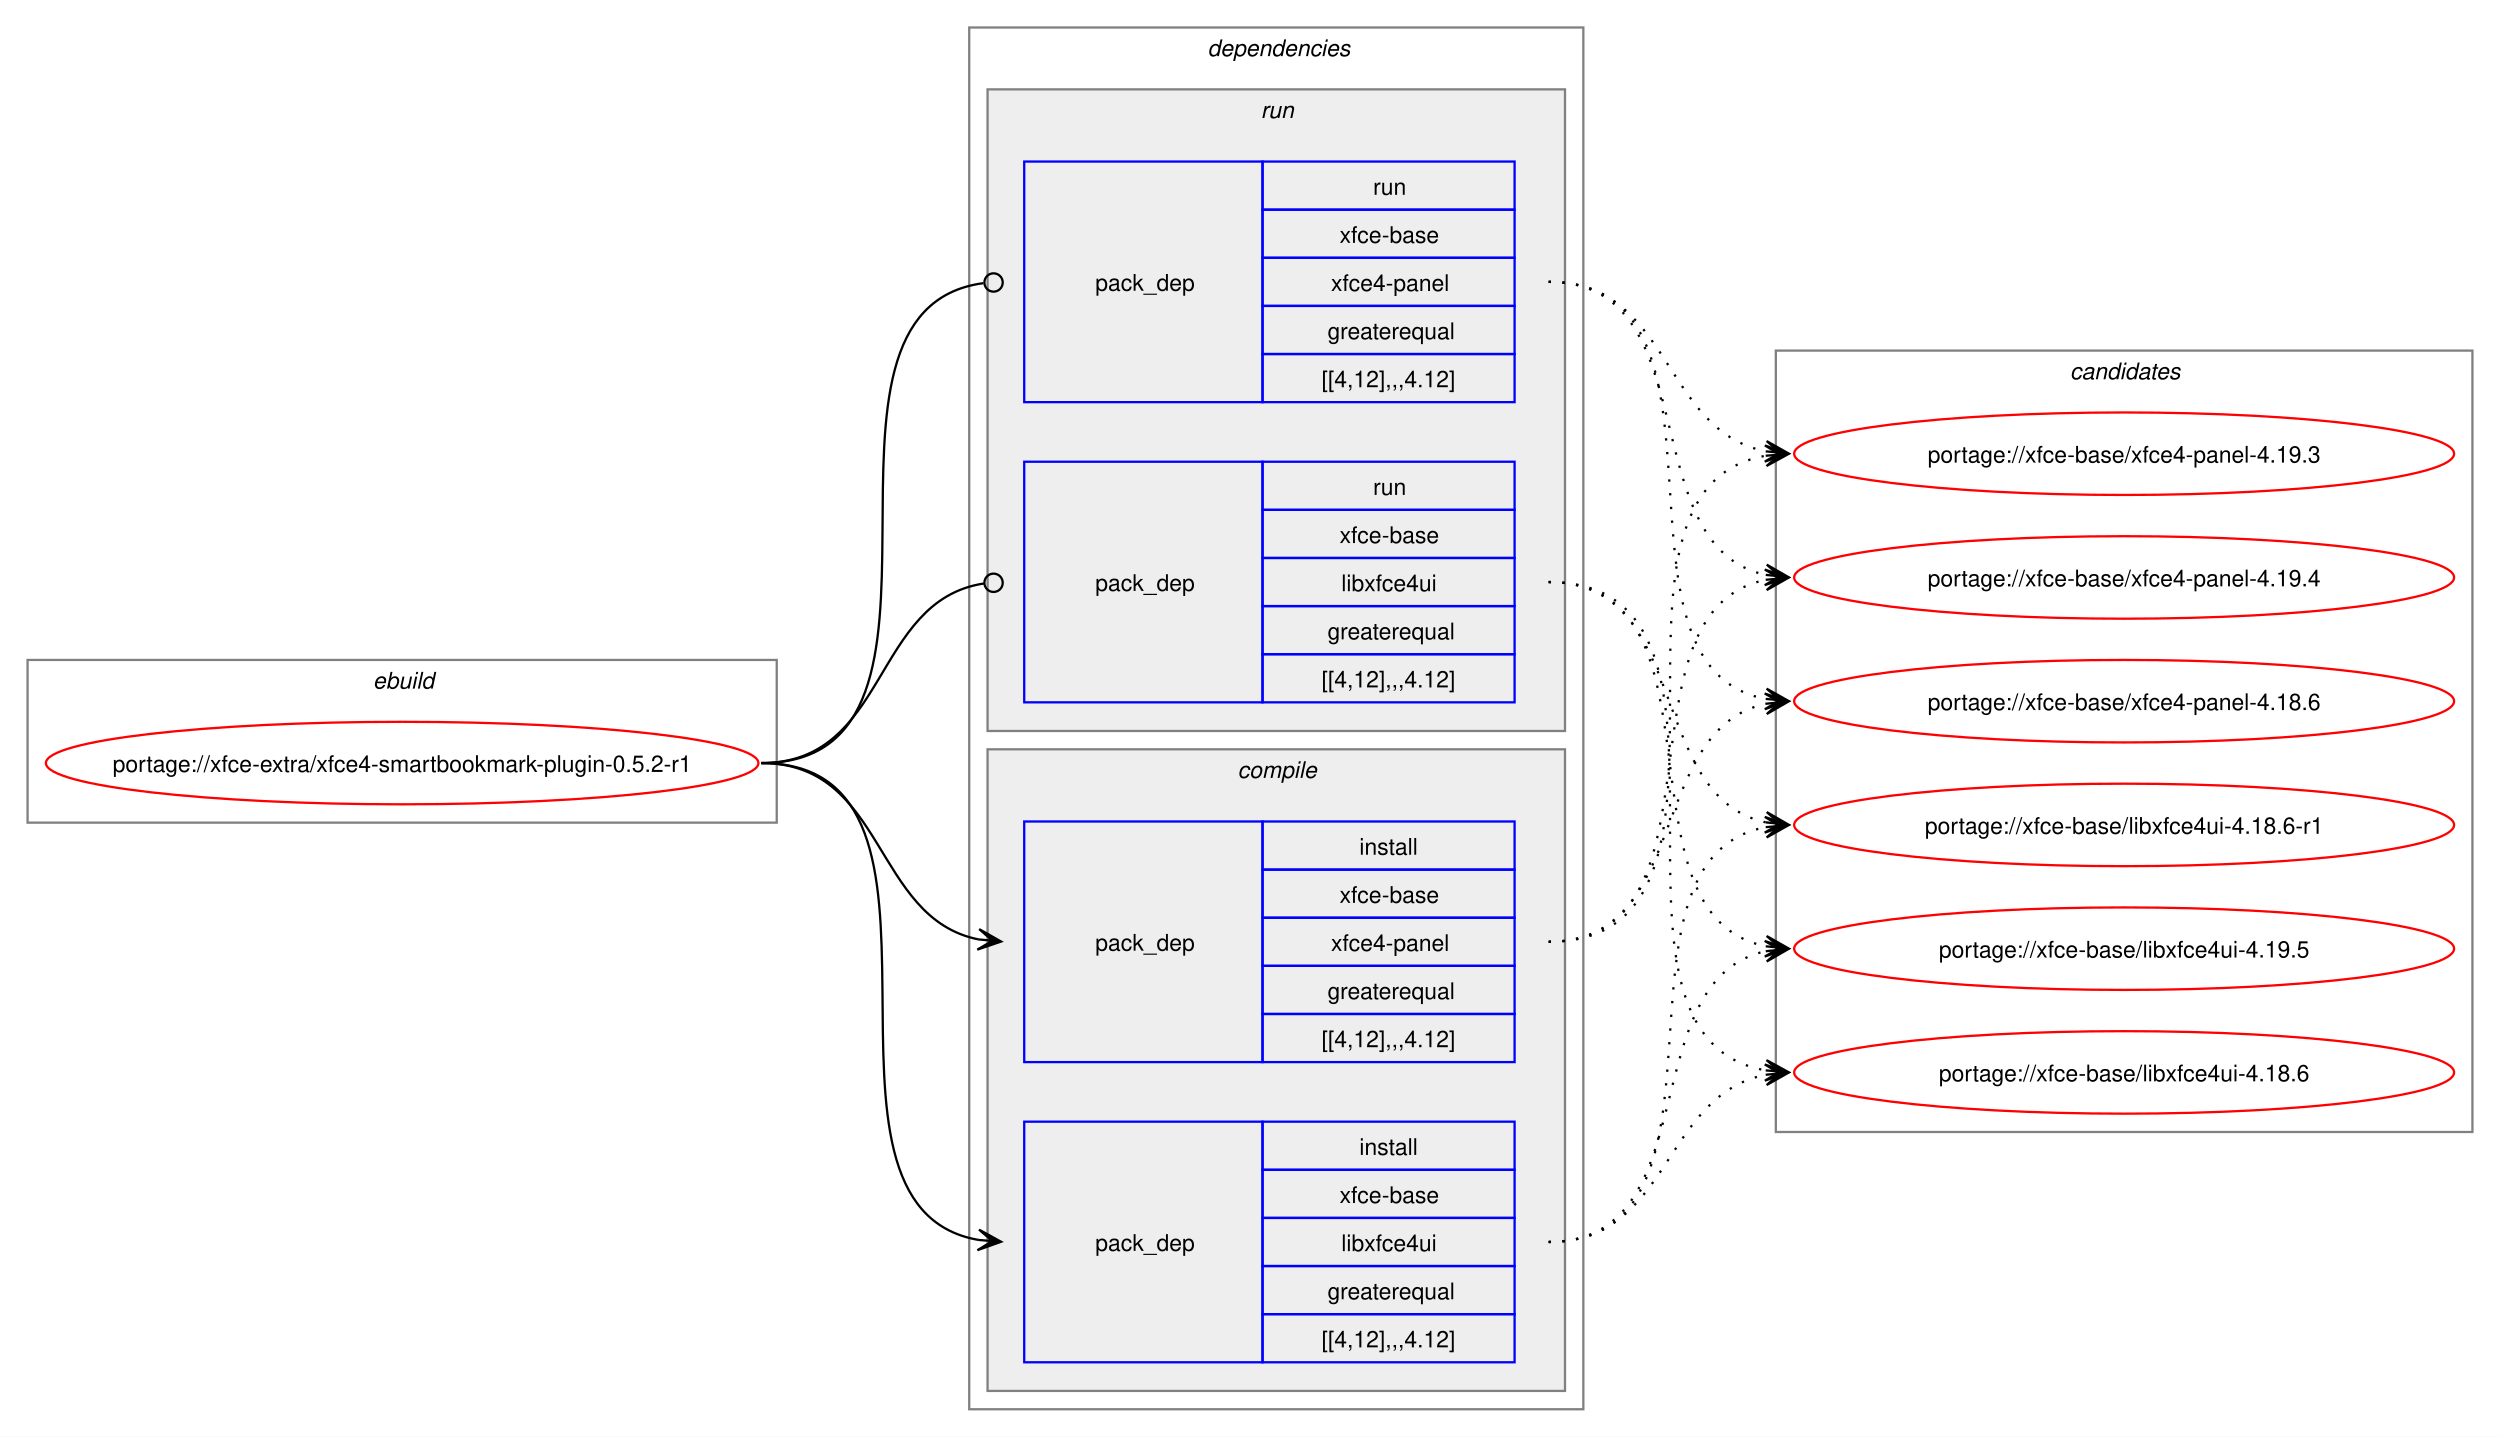
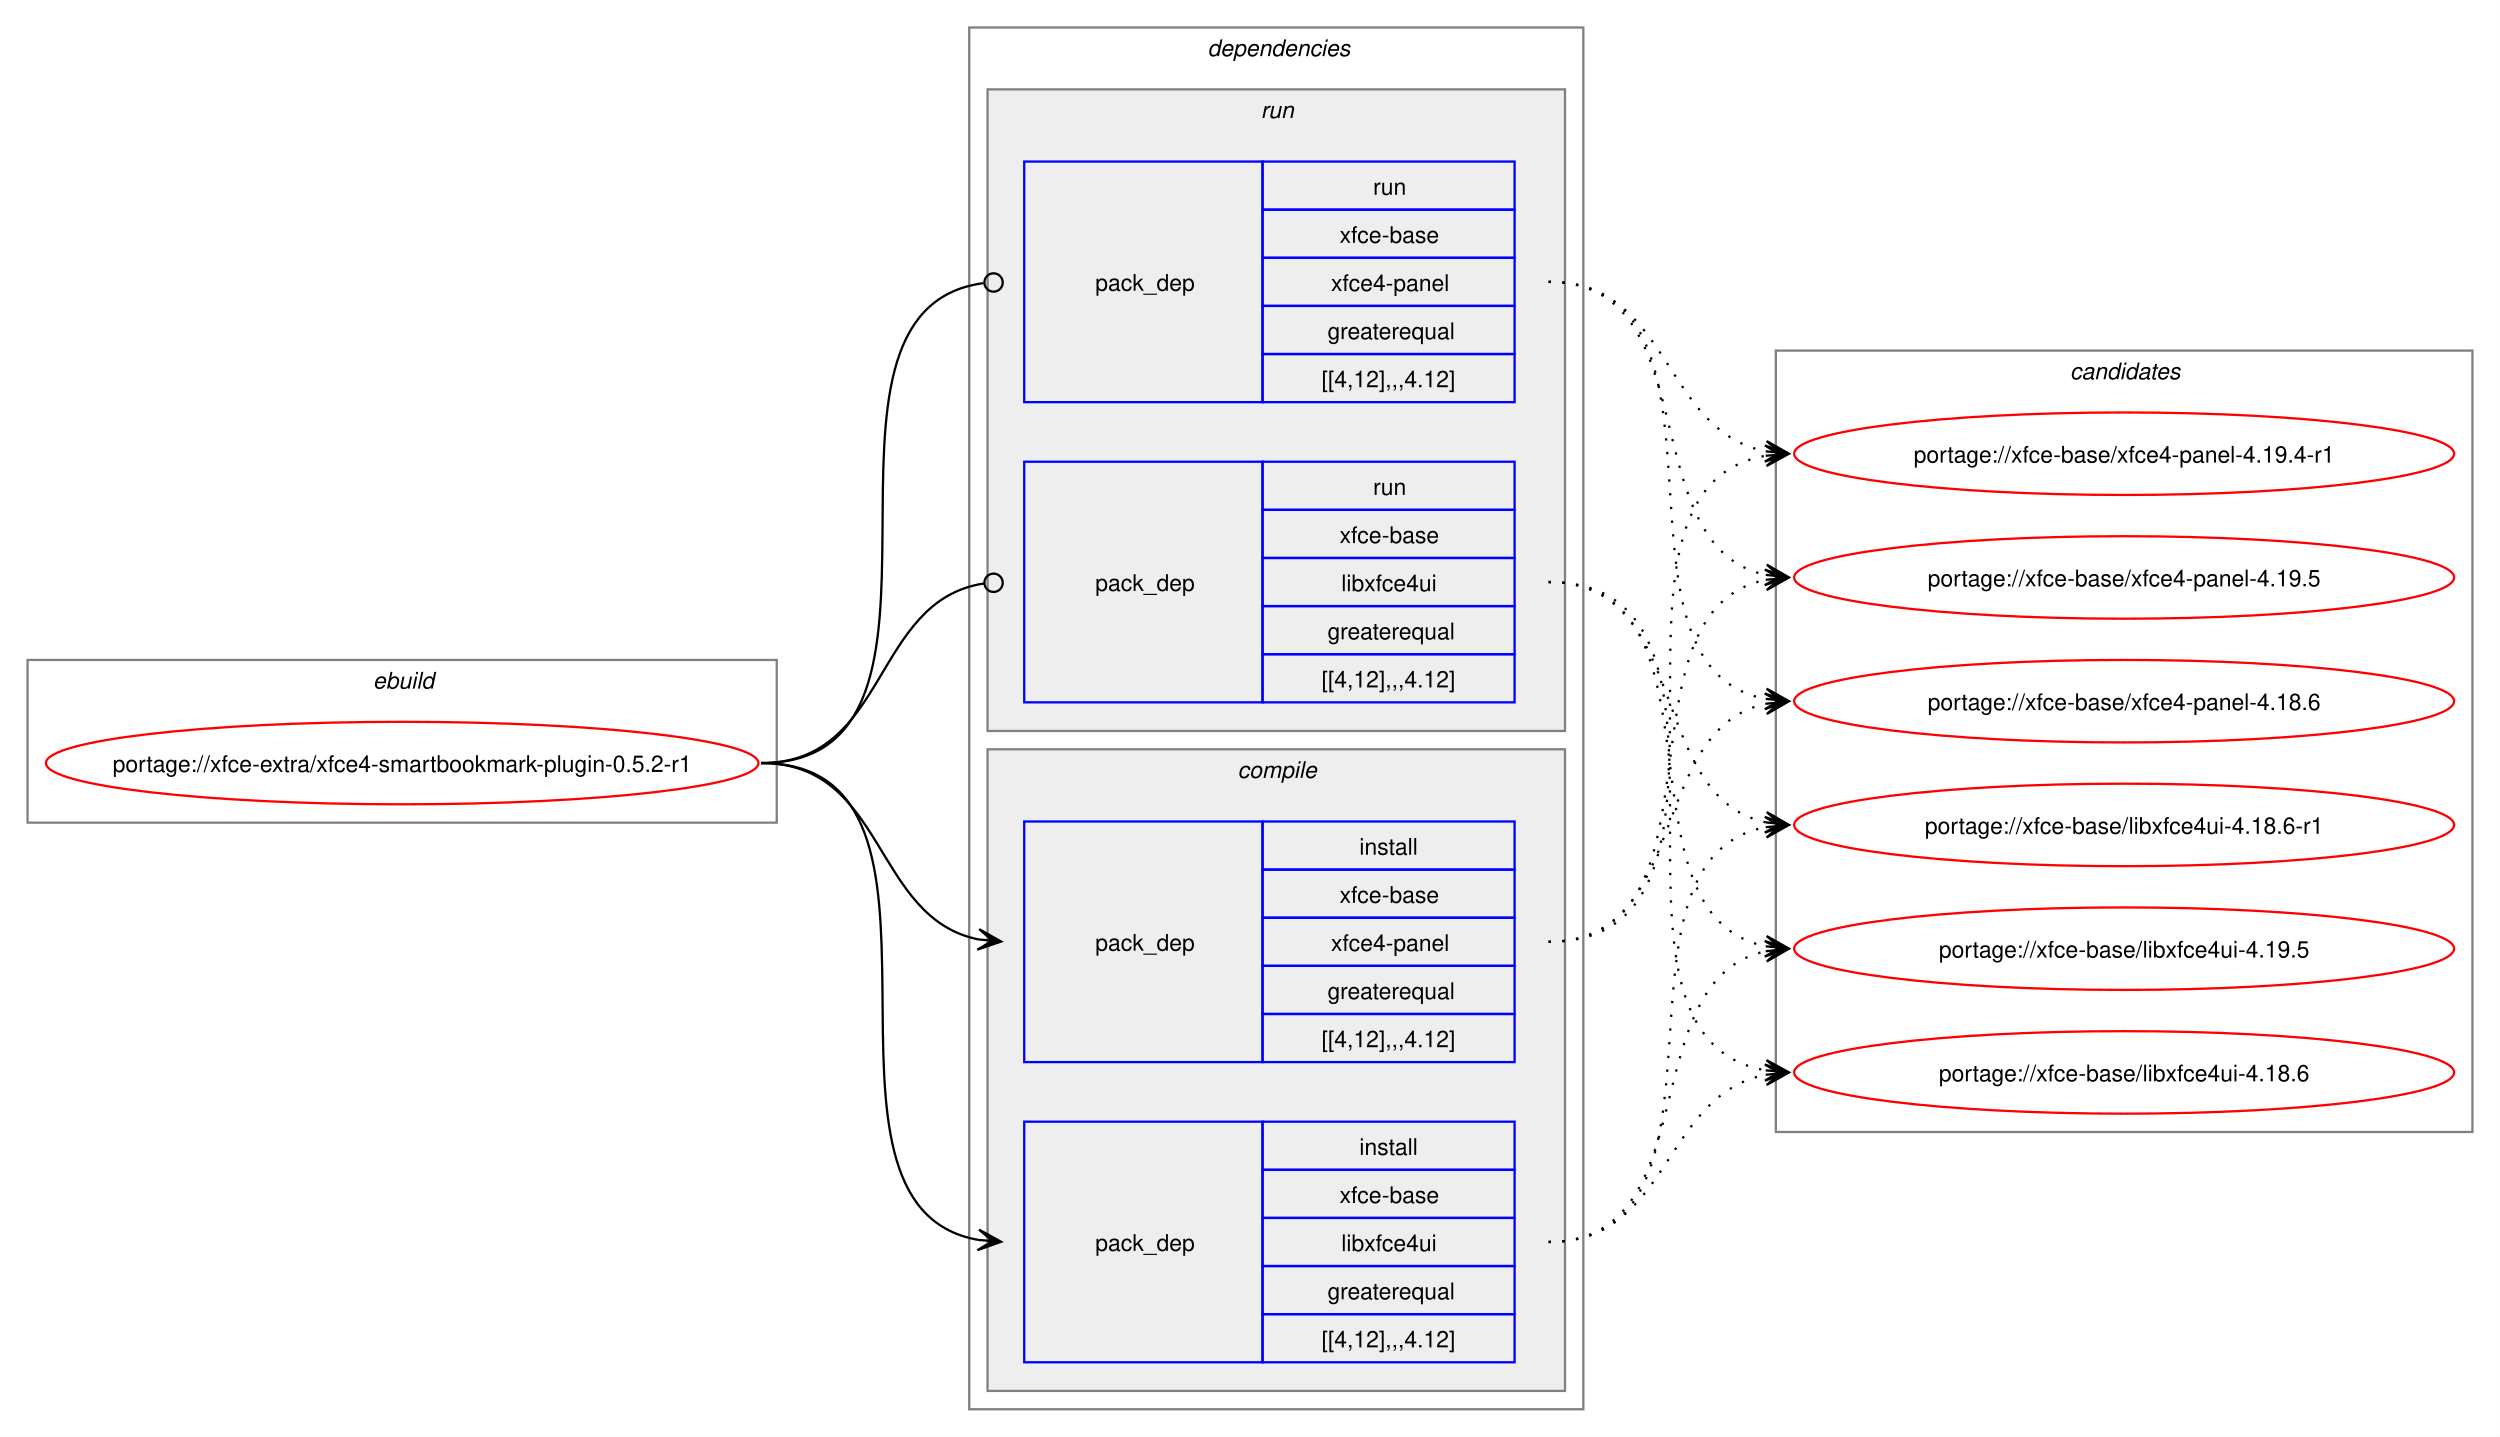
<svg xmlns="http://www.w3.org/2000/svg" xmlns:xlink="http://www.w3.org/1999/xlink" width="1091pt" height="627pt" viewBox="0.00 0.00 1090.94 627.00">
  <g id="graph0" class="graph" transform="scale(1 1) rotate(0) translate(4 623)">
    <polygon fill="white" stroke="none" points="-4,4 -4,-623 1086.94,-623 1086.94,4 -4,4" />
    <g id="clust1" class="cluster">
      <polygon fill="none" stroke="gray" points="8,-264 8,-335 334.94,-335 334.94,-264 8,-264" />
      <text text-anchor="start" x="158.72" y="-322.5" font-family="Helvetica,sans-Serif" font-style="italic" font-size="10.00">ebuild</text>
    </g>
    <g id="clust2" class="cluster">
      <polygon fill="none" stroke="gray" points="418.94,-8 418.94,-611 686.94,-611 686.94,-8 418.94,-8" />
      <text text-anchor="start" x="522.94" y="-598.5" font-family="Helvetica,sans-Serif" font-style="italic" font-size="10.00">dependencies</text>
    </g>
    <g id="clust3" class="cluster">
      <polygon fill="#eeeeee" stroke="gray" points="426.94,-16 426.94,-296 678.94,-296 678.94,-16 426.94,-16" />
      <text text-anchor="start" x="536.06" y="-283.5" font-family="Helvetica,sans-Serif" font-style="italic" font-size="10.00">compile</text>
    </g>
    <g id="clust7" class="cluster">
      <polygon fill="#eeeeee" stroke="gray" points="426.94,-304 426.94,-584 678.94,-584 678.94,-304 426.94,-304" />
      <text text-anchor="start" x="546.19" y="-571.5" font-family="Helvetica,sans-Serif" font-style="italic" font-size="10.00">run</text>
    </g>
    <g id="clust10" class="cluster">
      <polygon fill="none" stroke="gray" points="770.94,-129 770.94,-470 1074.94,-470 1074.94,-129 770.94,-129" />
      <text text-anchor="start" x="899.31" y="-457.5" font-family="Helvetica,sans-Serif" font-style="italic" font-size="10.00">candidates</text>
    </g>
    <g id="node1" class="node">
      <g id="a_node1">
        <a xlink:href="../xfce-extra/xfce4-smartbookmark-plugin-0.5.2-r1.svg" xlink:title="portage://xfce-extra/xfce4-smartbookmark-plugin-0.5.2-r1">
          <ellipse fill="none" stroke="red" cx="171.47" cy="-290" rx="155.47" ry="18" />
          <text text-anchor="middle" x="171.47" y="-286.12" font-family="Helvetica,sans-Serif" font-size="10.00">portage://xfce-extra/xfce4-smartbookmark-plugin-0.5.2-r1</text>
        </a>
      </g>
    </g>
    <g id="node2" class="node">
      <polygon fill="none" stroke="blue" points="442.94,-28.5 442.94,-133.5 546.94,-133.5 546.94,-28.5 442.94,-28.5" />
      <text text-anchor="start" x="473.94" y="-77.12" font-family="Helvetica,sans-Serif" font-size="10.00">pack_dep</text>
      <polygon fill="none" stroke="blue" points="546.94,-112.5 546.94,-133.5 656.94,-133.5 656.94,-112.5 546.94,-112.5" />
      <text text-anchor="start" x="589.19" y="-119" font-family="Helvetica,sans-Serif" font-size="10.00">install</text>
      <polygon fill="none" stroke="blue" points="546.94,-91.5 546.94,-112.5 656.94,-112.5 656.94,-91.5 546.94,-91.5" />
      <text text-anchor="start" x="580.56" y="-98" font-family="Helvetica,sans-Serif" font-size="10.00">xfce-base</text>
      <polygon fill="none" stroke="blue" points="546.94,-70.5 546.94,-91.5 656.94,-91.5 656.94,-70.5 546.94,-70.5" />
      <text text-anchor="start" x="581.31" y="-77" font-family="Helvetica,sans-Serif" font-size="10.00">libxfce4ui</text>
      <polygon fill="none" stroke="blue" points="546.94,-49.5 546.94,-70.5 656.94,-70.5 656.94,-49.5 546.94,-49.5" />
      <text text-anchor="start" x="575.31" y="-56" font-family="Helvetica,sans-Serif" font-size="10.00">greaterequal</text>
      <polygon fill="none" stroke="blue" points="546.94,-28.5 546.94,-49.5 656.94,-49.5 656.94,-28.5 546.94,-28.5" />
      <text text-anchor="start" x="572.69" y="-35" font-family="Helvetica,sans-Serif" font-size="10.00">[[4,12],,,4.12]</text>
    </g>
    <g id="edge1" class="edge">
      <path fill="none" stroke="black" d="M328.19,-290C428.35,-290 337.42,-96.62 423.03,-81.89" />
      <polygon fill="black" stroke="black" points="432.83,-81.1 423.23,-86.38 429.06,-81.4 422.87,-81.9 422.87,-81.9 422.87,-81.9 429.06,-81.4 422.51,-77.41 432.83,-81.1" />
    </g>
    <g id="node3" class="node">
      <polygon fill="none" stroke="blue" points="442.94,-159.5 442.94,-264.5 546.94,-264.5 546.94,-159.5 442.94,-159.5" />
      <text text-anchor="start" x="473.94" y="-208.12" font-family="Helvetica,sans-Serif" font-size="10.00">pack_dep</text>
      <polygon fill="none" stroke="blue" points="546.94,-243.5 546.94,-264.5 656.94,-264.5 656.94,-243.5 546.94,-243.5" />
      <text text-anchor="start" x="589.19" y="-250" font-family="Helvetica,sans-Serif" font-size="10.00">install</text>
      <polygon fill="none" stroke="blue" points="546.94,-222.5 546.94,-243.5 656.94,-243.5 656.94,-222.5 546.94,-222.5" />
      <text text-anchor="start" x="580.56" y="-229" font-family="Helvetica,sans-Serif" font-size="10.00">xfce-base</text>
      <polygon fill="none" stroke="blue" points="546.94,-201.5 546.94,-222.5 656.94,-222.5 656.94,-201.5 546.94,-201.5" />
      <text text-anchor="start" x="576.81" y="-208" font-family="Helvetica,sans-Serif" font-size="10.00">xfce4-panel</text>
      <polygon fill="none" stroke="blue" points="546.94,-180.5 546.94,-201.5 656.94,-201.5 656.94,-180.5 546.94,-180.5" />
      <text text-anchor="start" x="575.31" y="-187" font-family="Helvetica,sans-Serif" font-size="10.00">greaterequal</text>
      <polygon fill="none" stroke="blue" points="546.94,-159.5 546.94,-180.5 656.94,-180.5 656.94,-159.5 546.94,-159.5" />
      <text text-anchor="start" x="572.69" y="-166" font-family="Helvetica,sans-Serif" font-size="10.00">[[4,12],,,4.12]</text>
    </g>
    <g id="edge2" class="edge">
      <path fill="none" stroke="black" d="M328.19,-290C382.64,-290 376.79,-222.3 422.99,-213.04" />
      <polygon fill="black" stroke="black" points="432.84,-212.11 423.3,-217.53 429.07,-212.47 422.88,-213.05 422.88,-213.05 422.88,-213.05 429.07,-212.47 422.46,-208.57 432.84,-212.11" />
    </g>
    <g id="node4" class="node">
      <polygon fill="none" stroke="blue" points="442.94,-316.5 442.94,-421.5 546.94,-421.5 546.94,-316.5 442.94,-316.5" />
      <text text-anchor="start" x="473.94" y="-365.12" font-family="Helvetica,sans-Serif" font-size="10.00">pack_dep</text>
      <polygon fill="none" stroke="blue" points="546.94,-400.5 546.94,-421.5 656.94,-421.5 656.94,-400.5 546.94,-400.5" />
      <text text-anchor="start" x="595.19" y="-407" font-family="Helvetica,sans-Serif" font-size="10.00">run</text>
      <polygon fill="none" stroke="blue" points="546.94,-379.5 546.94,-400.5 656.94,-400.5 656.94,-379.5 546.94,-379.5" />
      <text text-anchor="start" x="580.56" y="-386" font-family="Helvetica,sans-Serif" font-size="10.00">xfce-base</text>
      <polygon fill="none" stroke="blue" points="546.94,-358.5 546.94,-379.5 656.94,-379.5 656.94,-358.5 546.94,-358.5" />
      <text text-anchor="start" x="581.31" y="-365" font-family="Helvetica,sans-Serif" font-size="10.00">libxfce4ui</text>
      <polygon fill="none" stroke="blue" points="546.94,-337.5 546.94,-358.5 656.94,-358.5 656.94,-337.5 546.94,-337.5" />
      <text text-anchor="start" x="575.31" y="-344" font-family="Helvetica,sans-Serif" font-size="10.00">greaterequal</text>
      <polygon fill="none" stroke="blue" points="546.94,-316.5 546.94,-337.5 656.94,-337.5 656.94,-316.5 546.94,-316.5" />
      <text text-anchor="start" x="572.69" y="-323" font-family="Helvetica,sans-Serif" font-size="10.00">[[4,12],,,4.12]</text>
    </g>
    <g id="edge3" class="edge">
      <path fill="none" stroke="black" d="M328.19,-290C383.8,-290 376.37,-360.89 425.33,-368.36" />
      <ellipse fill="none" stroke="black" cx="429.56" cy="-368.67" rx="4" ry="4" />
    </g>
    <g id="node5" class="node">
      <polygon fill="none" stroke="blue" points="442.94,-447.5 442.94,-552.5 546.94,-552.5 546.94,-447.5 442.94,-447.5" />
      <text text-anchor="start" x="473.94" y="-496.12" font-family="Helvetica,sans-Serif" font-size="10.00">pack_dep</text>
      <polygon fill="none" stroke="blue" points="546.94,-531.5 546.94,-552.5 656.94,-552.5 656.94,-531.5 546.94,-531.5" />
      <text text-anchor="start" x="595.19" y="-538" font-family="Helvetica,sans-Serif" font-size="10.00">run</text>
      <polygon fill="none" stroke="blue" points="546.94,-510.5 546.94,-531.5 656.94,-531.5 656.94,-510.5 546.94,-510.5" />
      <text text-anchor="start" x="580.56" y="-517" font-family="Helvetica,sans-Serif" font-size="10.00">xfce-base</text>
      <polygon fill="none" stroke="blue" points="546.94,-489.5 546.94,-510.5 656.94,-510.5 656.94,-489.5 546.94,-489.5" />
      <text text-anchor="start" x="576.81" y="-496" font-family="Helvetica,sans-Serif" font-size="10.00">xfce4-panel</text>
      <polygon fill="none" stroke="blue" points="546.94,-468.5 546.94,-489.5 656.94,-489.5 656.94,-468.5 546.94,-468.5" />
      <text text-anchor="start" x="575.31" y="-475" font-family="Helvetica,sans-Serif" font-size="10.00">greaterequal</text>
      <polygon fill="none" stroke="blue" points="546.94,-447.5 546.94,-468.5 656.94,-468.5 656.94,-447.5 546.94,-447.5" />
      <text text-anchor="start" x="572.69" y="-454" font-family="Helvetica,sans-Serif" font-size="10.00">[[4,12],,,4.12]</text>
    </g>
    <g id="edge4" class="edge">
      <path fill="none" stroke="black" d="M328.19,-290C429.55,-290 335.58,-487.48 425.12,-499.43" />
      <ellipse fill="none" stroke="black" cx="429.56" cy="-499.72" rx="4" ry="4" />
    </g>
    <g id="node6" class="node">
      <g id="a_node6">
        <a xlink:href="../xfce-base/libxfce4ui-4.19.5.svg" xlink:title="portage://xfce-base/libxfce4ui-4.19.5">
          <ellipse fill="none" stroke="red" cx="922.94" cy="-209" rx="144" ry="18" />
          <text text-anchor="middle" x="922.94" y="-205.12" font-family="Helvetica,sans-Serif" font-size="10.00">portage://xfce-base/libxfce4ui-4.19.5</text>
        </a>
      </g>
    </g>
    <g id="edge5" class="edge">
      <path fill="none" stroke="black" stroke-dasharray="1,5" d="M671.82,-81C741.62,-81 708.1,-195.38 766.59,-207.89" />
      <polygon fill="black" stroke="black" points="776.49,-208.88 766.09,-212.37 772.73,-208.5 766.54,-207.89 766.54,-207.89 766.54,-207.89 772.73,-208.5 766.98,-203.41 776.49,-208.88" />
    </g>
    <g id="node7" class="node">
      <g id="a_node7">
        <a xlink:href="../xfce-base/libxfce4ui-4.18.6-r1.svg" xlink:title="portage://xfce-base/libxfce4ui-4.18.6-r1">
          <ellipse fill="none" stroke="red" cx="922.94" cy="-263" rx="144" ry="18" />
          <text text-anchor="middle" x="922.94" y="-259.12" font-family="Helvetica,sans-Serif" font-size="10.00">portage://xfce-base/libxfce4ui-4.18.6-r1</text>
        </a>
      </g>
    </g>
    <g id="edge6" class="edge">
      <path fill="none" stroke="black" stroke-dasharray="1,5" d="M671.82,-81C761.38,-81 690.78,-247.7 766.58,-262.02" />
      <polygon fill="black" stroke="black" points="776.49,-262.89 766.13,-266.5 772.72,-262.56 766.53,-262.02 766.53,-262.02 766.53,-262.02 772.72,-262.56 766.92,-257.53 776.49,-262.89" />
    </g>
    <g id="node8" class="node">
      <g id="a_node8">
        <a xlink:href="../xfce-base/libxfce4ui-4.18.6.svg" xlink:title="portage://xfce-base/libxfce4ui-4.18.6">
          <ellipse fill="none" stroke="red" cx="922.94" cy="-155" rx="144" ry="18" />
          <text text-anchor="middle" x="922.94" y="-151.12" font-family="Helvetica,sans-Serif" font-size="10.00">portage://xfce-base/libxfce4ui-4.18.6</text>
        </a>
      </g>
    </g>
    <g id="edge7" class="edge">
      <path fill="none" stroke="black" stroke-dasharray="1,5" d="M671.82,-81C725.31,-81 721.2,-145.23 766.82,-154.01" />
      <polygon fill="black" stroke="black" points="776.49,-154.89 766.12,-158.47 772.72,-154.55 766.53,-153.98 766.53,-153.98 766.53,-153.98 772.72,-154.55 766.94,-149.5 776.49,-154.89" />
    </g>
    <g id="node9" class="node">
      <g id="a_node9">
-         <a xlink:href="../xfce-base/xfce4-panel-4.19.4.svg" xlink:title="portage://xfce-base/xfce4-panel-4.19.4">
+         <a xlink:href="../xfce-base/xfce4-panel-4.19.5.svg" xlink:title="portage://xfce-base/xfce4-panel-4.19.5">
          <ellipse fill="none" stroke="red" cx="922.94" cy="-371" rx="144" ry="18" />
-           <text text-anchor="middle" x="922.94" y="-367.12" font-family="Helvetica,sans-Serif" font-size="10.00">portage://xfce-base/xfce4-panel-4.19.4</text>
+           <text text-anchor="middle" x="922.94" y="-367.12" font-family="Helvetica,sans-Serif" font-size="10.00">portage://xfce-base/xfce4-panel-4.19.5</text>
        </a>
      </g>
    </g>
    <g id="edge8" class="edge">
      <path fill="none" stroke="black" stroke-dasharray="1,5" d="M671.82,-212C752.75,-212 698.47,-356.44 766.71,-369.98" />
      <polygon fill="black" stroke="black" points="776.49,-370.89 766.12,-374.45 772.72,-370.54 766.53,-369.97 766.53,-369.97 766.53,-369.97 772.72,-370.54 766.95,-365.49 776.49,-370.89" />
    </g>
    <g id="node10" class="node">
      <g id="a_node10">
-         <a xlink:href="../xfce-base/xfce4-panel-4.19.3.svg" xlink:title="portage://xfce-base/xfce4-panel-4.19.3">
+         <a xlink:href="../xfce-base/xfce4-panel-4.19.4-r1.svg" xlink:title="portage://xfce-base/xfce4-panel-4.19.4-r1">
          <ellipse fill="none" stroke="red" cx="922.94" cy="-425" rx="144" ry="18" />
-           <text text-anchor="middle" x="922.94" y="-421.12" font-family="Helvetica,sans-Serif" font-size="10.00">portage://xfce-base/xfce4-panel-4.19.3</text>
+           <text text-anchor="middle" x="922.94" y="-421.12" font-family="Helvetica,sans-Serif" font-size="10.00">portage://xfce-base/xfce4-panel-4.19.4-r1</text>
        </a>
      </g>
    </g>
    <g id="edge9" class="edge">
      <path fill="none" stroke="black" stroke-dasharray="1,5" d="M671.82,-212C773.62,-212 679.53,-409.48 766.78,-424.14" />
      <polygon fill="black" stroke="black" points="776.49,-424.9 766.17,-428.61 772.72,-424.61 766.52,-424.12 766.52,-424.12 766.52,-424.12 772.72,-424.61 766.87,-419.63 776.49,-424.9" />
    </g>
    <g id="node11" class="node">
      <g id="a_node11">
        <a xlink:href="../xfce-base/xfce4-panel-4.18.6.svg" xlink:title="portage://xfce-base/xfce4-panel-4.18.6">
          <ellipse fill="none" stroke="red" cx="922.94" cy="-317" rx="144" ry="18" />
          <text text-anchor="middle" x="922.94" y="-313.12" font-family="Helvetica,sans-Serif" font-size="10.00">portage://xfce-base/xfce4-panel-4.18.6</text>
        </a>
      </g>
    </g>
    <g id="edge10" class="edge">
      <path fill="none" stroke="black" stroke-dasharray="1,5" d="M671.82,-212C734.08,-212 714.32,-304.67 766.65,-315.89" />
      <polygon fill="black" stroke="black" points="776.49,-316.88 766.09,-320.36 772.73,-316.5 766.54,-315.88 766.54,-315.88 766.54,-315.88 772.73,-316.5 766.99,-311.4 776.49,-316.88" />
    </g>
    <g id="edge11" class="edge">
      <path fill="none" stroke="black" stroke-dasharray="1,5" d="M671.82,-369C753.1,-369 698.16,-223.65 766.67,-210.02" />
      <polygon fill="black" stroke="black" points="776.49,-209.11 766.95,-214.52 772.72,-209.46 766.53,-210.03 766.53,-210.03 766.53,-210.03 772.72,-209.46 766.12,-205.55 776.49,-209.11" />
    </g>
    <g id="edge12" class="edge">
      <path fill="none" stroke="black" stroke-dasharray="1,5" d="M671.82,-369C734.38,-369 714.08,-275.45 766.6,-264.12" />
      <polygon fill="black" stroke="black" points="776.49,-263.12 766.99,-268.6 772.73,-263.5 766.54,-264.12 766.54,-264.12 766.54,-264.12 772.73,-263.5 766.09,-259.65 776.49,-263.12" />
    </g>
    <g id="edge13" class="edge">
      <path fill="none" stroke="black" stroke-dasharray="1,5" d="M671.82,-369C774,-369 679.19,-170.59 766.74,-155.86" />
      <polygon fill="black" stroke="black" points="776.49,-155.1 766.87,-160.37 772.72,-155.39 766.52,-155.88 766.52,-155.88 766.52,-155.88 772.72,-155.39 766.17,-151.39 776.49,-155.1" />
    </g>
    <g id="edge14" class="edge">
      <path fill="none" stroke="black" stroke-dasharray="1,5" d="M671.82,-500C741.94,-500 707.83,-384.72 766.54,-372.12" />
      <polygon fill="black" stroke="black" points="776.49,-371.12 766.99,-376.59 772.73,-371.5 766.54,-372.12 766.54,-372.12 766.54,-372.12 772.73,-371.5 766.09,-367.64 776.49,-371.12" />
    </g>
    <g id="edge15" class="edge">
      <path fill="none" stroke="black" stroke-dasharray="1,5" d="M671.82,-500C725.55,-500 721.01,-434.9 766.77,-426" />
      <polygon fill="black" stroke="black" points="776.49,-425.11 766.94,-430.51 772.72,-425.46 766.53,-426.03 766.53,-426.03 766.53,-426.03 772.72,-425.46 766.12,-421.54 776.49,-425.11" />
    </g>
    <g id="edge16" class="edge">
      <path fill="none" stroke="black" stroke-dasharray="1,5" d="M671.82,-500C761.75,-500 690.46,-332.39 766.54,-317.98" />
      <polygon fill="black" stroke="black" points="776.49,-317.11 766.92,-322.47 772.72,-317.44 766.53,-317.99 766.53,-317.99 766.53,-317.99 772.72,-317.44 766.13,-313.5 776.49,-317.11" />
    </g>
  </g>
</svg>
